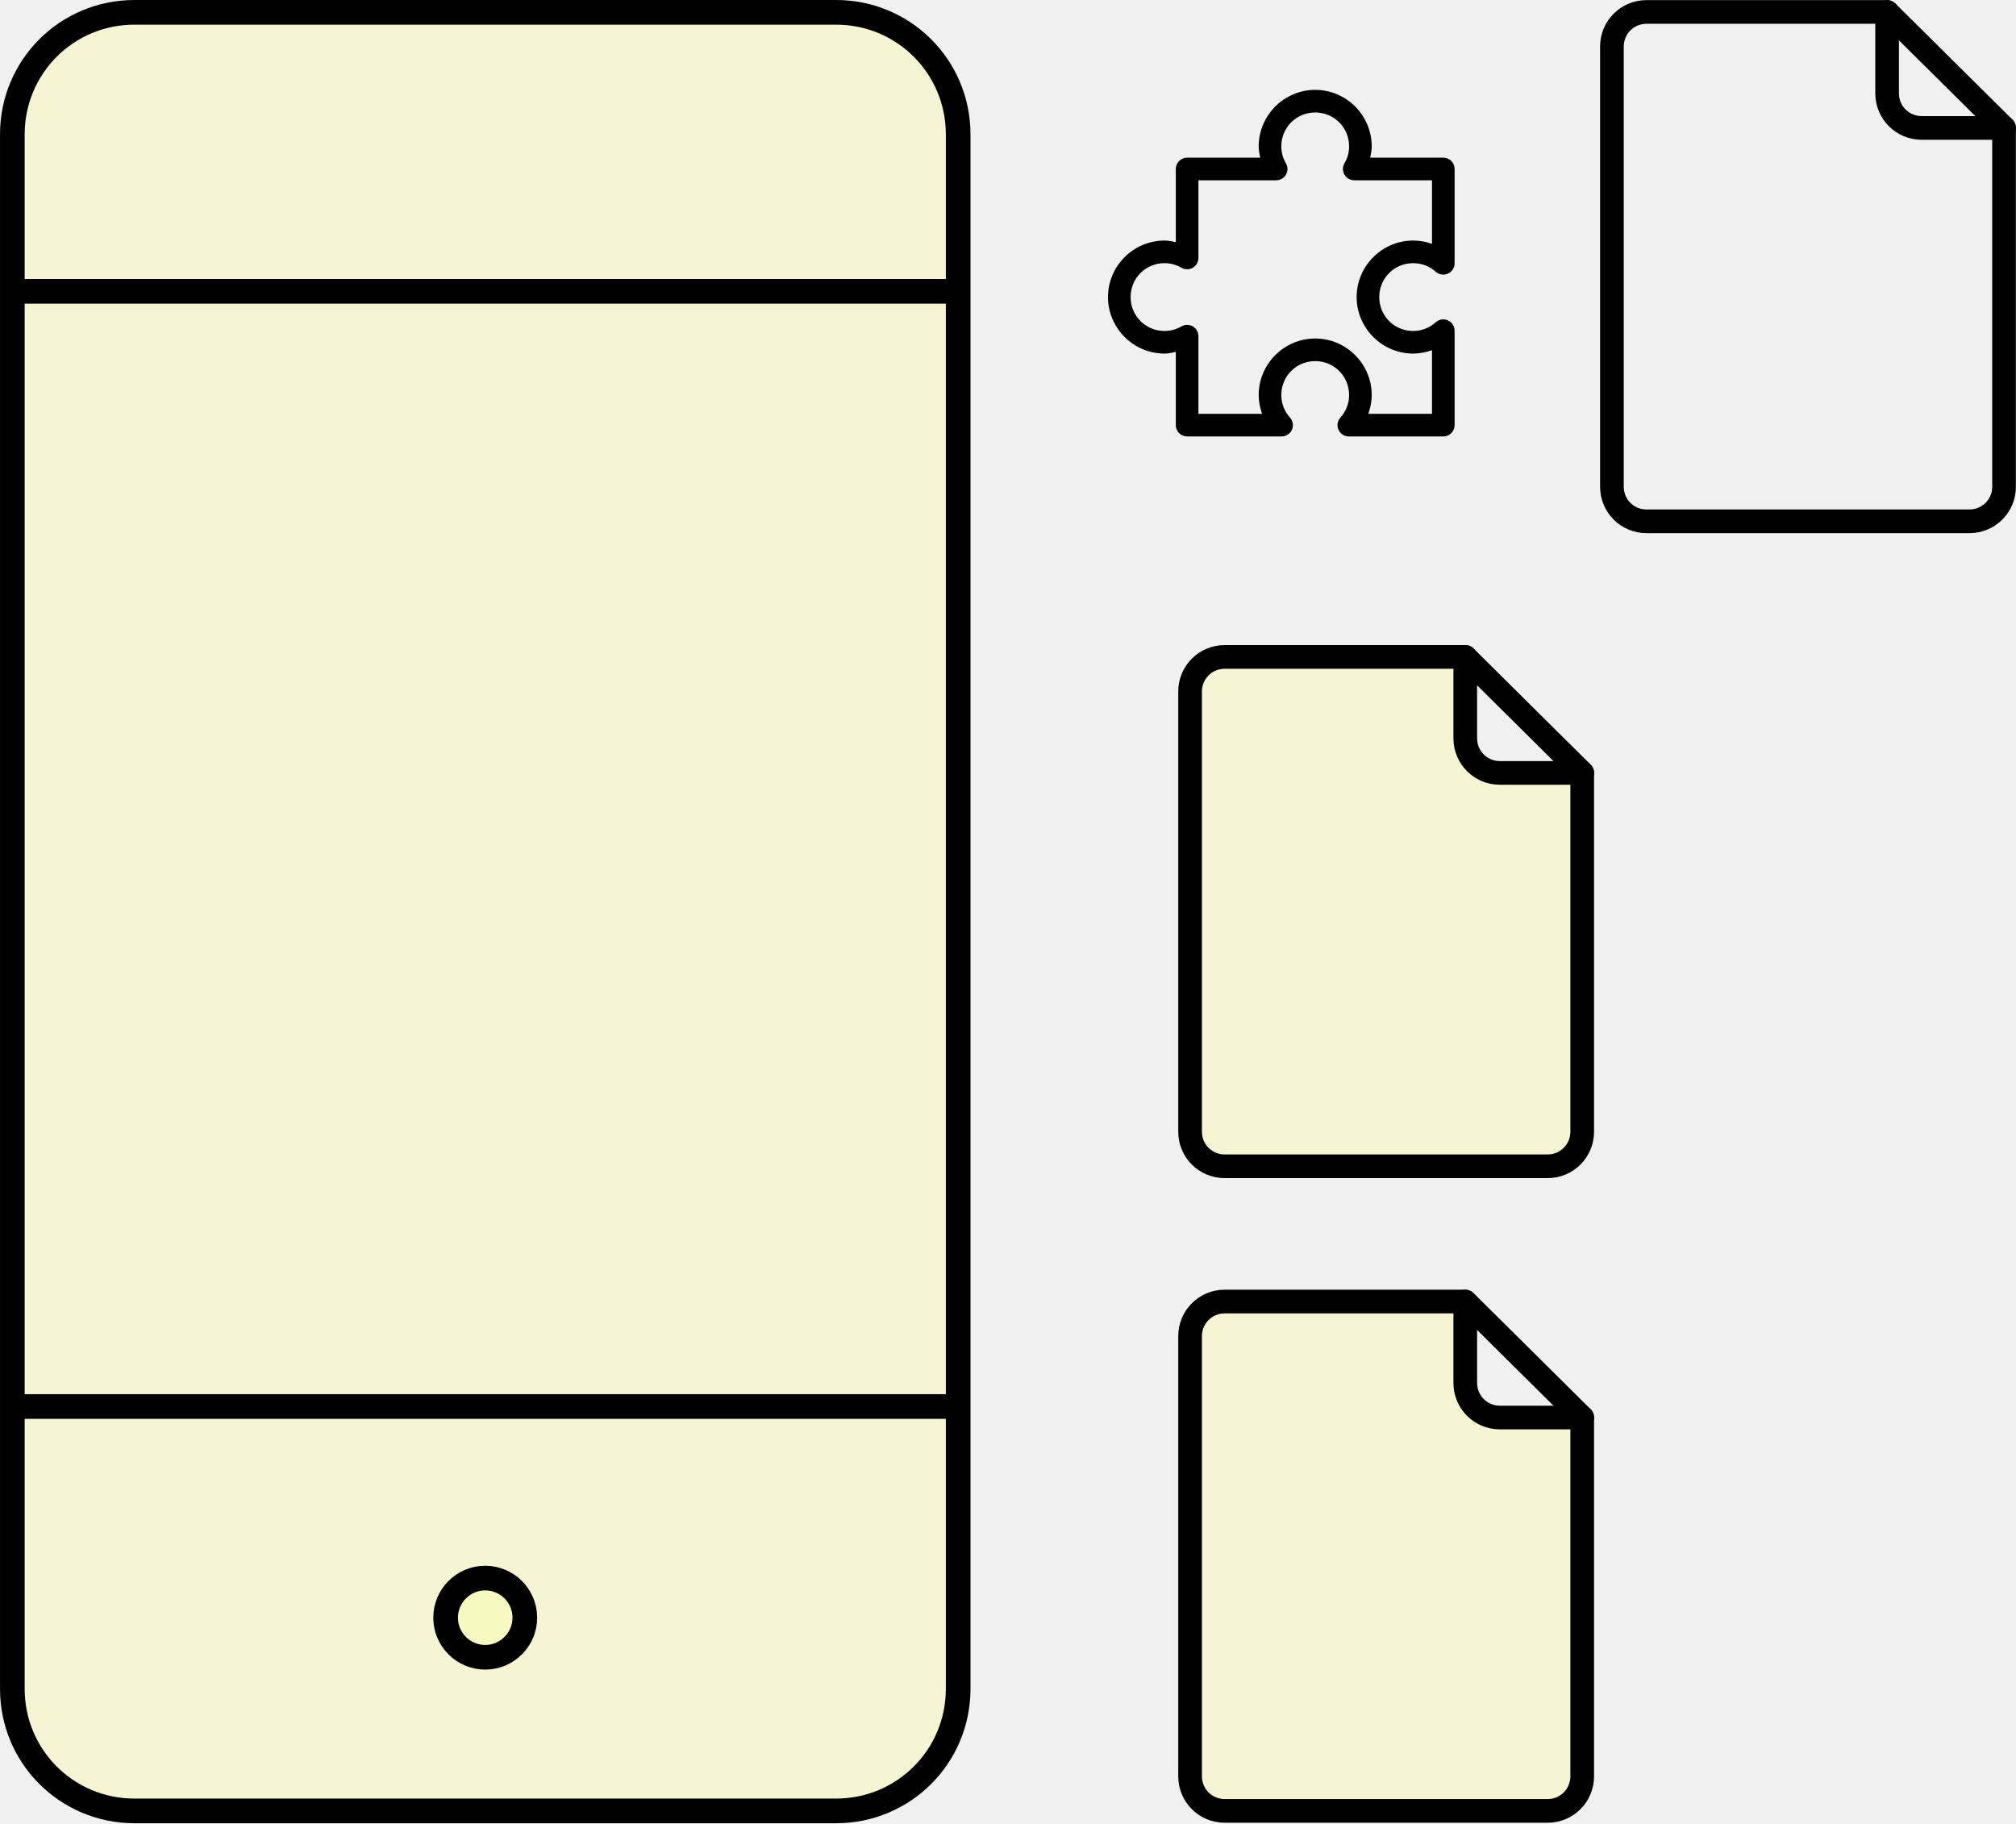
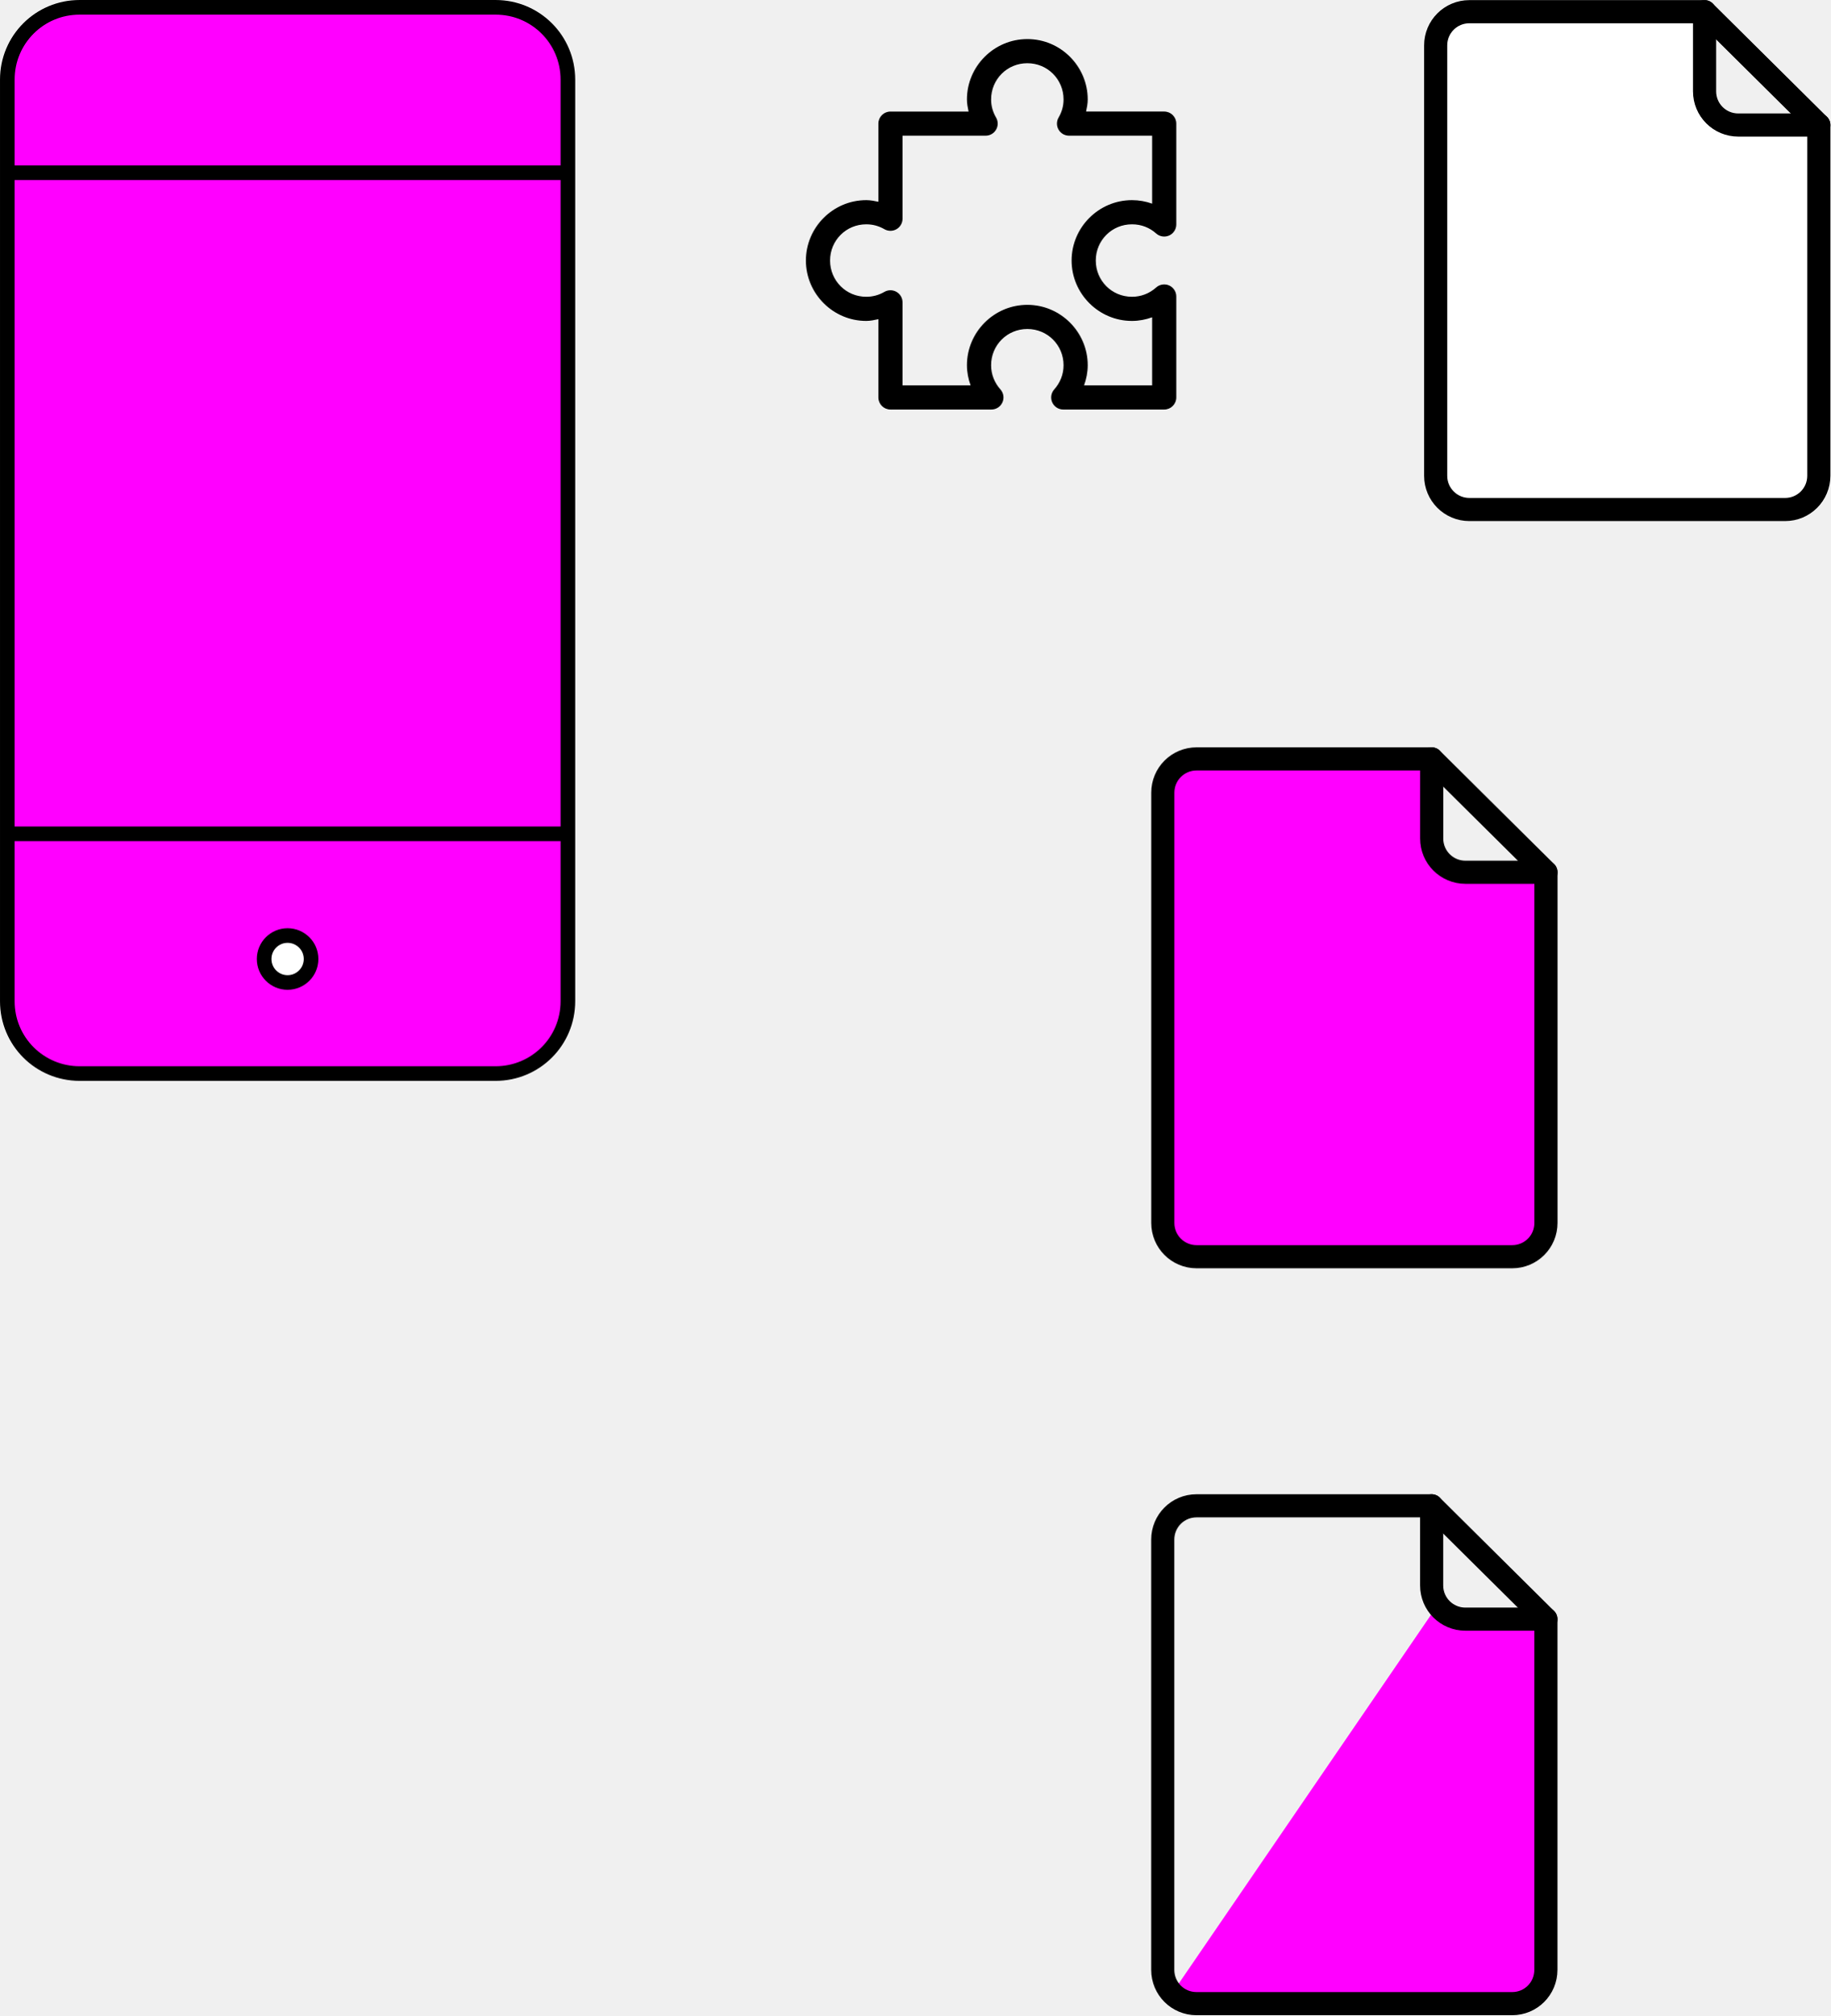
- <svg xmlns="http://www.w3.org/2000/svg" width="89.229mm" height="80.7mm" viewBox="0 0 89.229 80.7" version="1.1" id="svg10566">
-   <defs id="defs10560" />
-   <g id="layer1" transform="translate(-61.21884,-108.4835)">
-     <g style="fill:#ffff9f;fill-opacity:0.351" id="g4946-3-4-6-7" transform="matrix(1.545437,0,0,1.545437,-40.9958,28.34673)">
-       <path style="fill:#ffff9f;fill-opacity:0.351;stroke:#000000;stroke-width:0.706;stroke-miterlimit:4;stroke-dasharray:none;stroke-opacity:1" d="m 69.989,52.207 h 20.096 c 1.937,0 3.496,1.559 3.496,3.496 v 44.52 c 0,1.937 -1.559,3.496 -3.496,3.496 H 69.989 c -1.937,0 -3.496,-1.559 -3.496,-3.496 V 55.703 c 0,-1.937 1.559,-3.496 3.496,-3.496 z" id="rect4897-5-7-7-5" />
-       <path style="fill:#ffff9f;fill-opacity:0.351;stroke:#000000;stroke-width:0.706;stroke-miterlimit:4;stroke-dasharray:none;stroke-opacity:1" d="m 81.17,98.185 a 1.134,1.134 0 0 1 -1.134,1.134 1.134,1.134 0 0 1 -1.134,-1.134 1.134,1.134 0 0 1 1.134,-1.134 1.134,1.134 0 0 1 1.134,1.134 z" id="path4899-6-8-3-3" />
-       <path id="path4901-2-4-6-8" d="M 66.492,92.137 H 93.581" style="fill:#ffff9f;fill-opacity:0.351;stroke:#000000;stroke-width:0.706;stroke-linecap:butt;stroke-linejoin:miter;stroke-miterlimit:4;stroke-dasharray:none;stroke-opacity:1" />
-       <path id="path4903-9-5-5-8" d="M 66.492,60.198 H 93.581" style="fill:#ffff9f;fill-opacity:0.351;stroke:#000000;stroke-width:0.706;stroke-linecap:butt;stroke-linejoin:miter;stroke-miterlimit:4;stroke-dasharray:none;stroke-opacity:1" />
-     </g>
-     <g style="fill:#ffff9f;fill-opacity:0.351" id="g4940-1-0-6-3" transform="matrix(0.4376664,0,0,0.4376664,112.0449,142.4578)">
-       <path transform="scale(0.2645833)" id="rect4897-6-2-3-3-1" d="m 29.168,204.102 c -7.321,0 -13.215,5.894 -13.215,13.215 v 168.264 c 0,7.321 5.894,13.215 13.215,13.215 H 152.619 c 7.321,0 13.213,-5.894 13.213,-13.215 V 248.433 h -31.482 c -7.321,0 -13.215,-5.892 -13.215,-13.213 v -31.118 z" style="fill:#ffff9f;fill-opacity:0.351;stroke:#000000;stroke-width:9.045;stroke-linecap:round;stroke-linejoin:round;stroke-miterlimit:4;stroke-dasharray:none;stroke-opacity:1" />
-       <path id="path4936-7-6-9-8" d="M 32.05,54.002 43.876,65.731" style="fill:#ffff9f;fill-opacity:0.351;stroke:#000000;stroke-width:2.393;stroke-linecap:round;stroke-linejoin:round;stroke-miterlimit:4;stroke-dasharray:none;stroke-opacity:1" />
-     </g>
-     <g style="fill:#ffff9f;fill-opacity:0.351" id="g4940-0-1-4-9" transform="matrix(0.4376664,0,0,0.4376664,112.0449,113.9259)">
-       <path transform="scale(0.2645833)" id="rect4897-6-9-0-8-6" d="m 29.168,204.102 c -7.321,0 -13.215,5.894 -13.215,13.215 v 168.264 c 0,7.321 5.894,13.215 13.215,13.215 H 152.619 c 7.321,0 13.213,-5.894 13.213,-13.215 V 248.433 h -31.482 c -7.321,0 -13.215,-5.892 -13.215,-13.213 v -31.118 z" style="fill:#ffff9f;fill-opacity:0.351;stroke:#000000;stroke-width:9.045;stroke-linecap:round;stroke-linejoin:round;stroke-miterlimit:4;stroke-dasharray:none;stroke-opacity:1" />
-       <path id="path4936-3-6-1-4" d="M 32.05,54.002 43.876,65.731" style="fill:#ffff9f;fill-opacity:0.351;stroke:#000000;stroke-width:2.393;stroke-linecap:round;stroke-linejoin:round;stroke-miterlimit:4;stroke-dasharray:none;stroke-opacity:1" />
-     </g>
-     <g style="fill:none;fill-opacity:0.351" id="g4940-6-3-2-3" transform="matrix(0.4376664,0,0,0.4376664,130.7156,85.37766)">
-       <path transform="scale(0.2645833)" id="rect4897-6-0-2-9-3" d="m 29.168,204.102 c -7.321,0 -13.215,5.894 -13.215,13.215 v 168.264 c 0,7.321 5.894,13.215 13.215,13.215 H 152.619 c 7.321,0 13.213,-5.894 13.213,-13.215 V 248.433 h -31.482 c -7.321,0 -13.215,-5.892 -13.215,-13.213 v -31.118 z" style="fill:none;fill-opacity:0.351;stroke:#000000;stroke-width:9.045;stroke-linecap:round;stroke-linejoin:round;stroke-miterlimit:4;stroke-dasharray:none;stroke-opacity:1" />
-       <path id="path4936-6-0-3-3" d="M 32.05,54.002 43.876,65.731" style="fill:none;fill-opacity:0.351;stroke:#000000;stroke-width:2.393;stroke-linecap:round;stroke-linejoin:round;stroke-miterlimit:4;stroke-dasharray:none;stroke-opacity:1" />
-     </g>
-     <g id="g6122-4" transform="matrix(0.1667443,0,0,0.1667443,109.5924,-47.00659)">
-       <path id="path6120-6" overflow="visible" display="inline" visibility="visible" marker="none" d="m 59,956.362 c -8.249,0 -15,6.751 -15,15 0,1.043 0.2,2.017 0.406,3 h -19.406 a 3,3 0 0 0 -3,3 v 19.406 c -0.976,-0.203 -1.965,-0.406 -3,-0.406 -8.249,0 -15,6.751 -15,15 0,8.249 6.751,15 15,15 1.036,0 2.024,-0.234 3,-0.438 v 19.438 a 3,3 0 0 0 3,3 h 25.062 a 3,3 0 0 0 2.25,-5 c -1.432,-1.598 -2.312,-3.68 -2.312,-6 0,-5.006 3.994,-9 9,-9 5.006,0 9,3.994 9,9 0,2.32 -0.881,4.402 -2.312,6 a 3,3 0 0 0 2.25,5 h 25.063 a 3,3 0 0 0 3,-3 v -25.062 a 3,3 0 0 0 -5,-2.25 c -1.598,1.431 -3.68,2.312 -6,2.312 -5.006,0 -9,-3.994 -9,-9 0,-5.006 3.994,-9 9,-9 2.32,0 4.402,0.85 6,2.281 a 3,3 0 0 0 5,-2.219 v -25.063 a 3,3 0 0 0 -3,-3 H 73.594 c 0.206,-0.983 0.406,-1.957 0.406,-3 0,-8.249 -6.751,-15 -15,-15 z m 0,6 c 5.006,0 9,3.994 9,9 0,1.641 -0.442,3.129 -1.219,4.469 a 3,3 0 0 0 2.594,4.531 h 20.625 v 16.875 c -1.572,-0.56 -3.245,-0.875 -5,-0.875 -8.249,0 -15,6.751 -15,15 0,8.249 6.751,15 15,15 1.755,0 3.428,-0.347 5,-0.906 v 16.906 h -16.906 c 0.561,-1.573 0.906,-3.242 0.906,-5 0,-8.249 -6.751,-15 -15,-15 -8.249,0 -15,6.751 -15,15 0,1.758 0.345,3.426 0.906,5 h -16.906 v -20.625 a 3,3 0 0 0 -4.5,-2.594 c -1.339,0.776 -2.859,1.219 -4.5,1.219 -5.006,0 -9,-3.994 -9,-9 0,-5.006 3.994,-9 9,-9 1.641,0 3.161,0.442 4.5,1.219 a 3,3 0 0 0 4.5,-2.594 v -20.625 h 20.625 a 3,3 0 0 0 2.594,-4.531 c -0.776,-1.339 -1.219,-2.828 -1.219,-4.469 0,-5.006 3.994,-9 9,-9 z" style="color:#000000;text-indent:0;text-transform:none;direction:ltr;baseline-shift:baseline;display:inline;overflow:visible;visibility:visible;fill:#000000;fill-opacity:1;stroke:none;enable-background:accumulate" />
+ <svg xmlns="http://www.w3.org/2000/svg" id="svg10224" version="1.1" viewBox="0 0 64.605 71.107" height="71.107mm" width="64.605mm">
+   <defs id="defs10218" />
+   <g transform="translate(293.106,-54.31532)" id="layer1">
+     <g id="live-migration" transform="translate(-405.8006,54.37971)">
+       <g style="fill:#ff00ff;fill-opacity:1" transform="matrix(0.7303724,0,0,0.7303724,64.38805,-37.93696)" id="g4946-3-4-6-6">
+         <path id="rect4897-5-7-7-1" d="m 69.989,52.207 h 20.096 c 1.937,0 3.496,1.559 3.496,3.496 v 44.52 c 0,1.937 -1.559,3.496 -3.496,3.496 H 69.989 c -1.937,0 -3.496,-1.559 -3.496,-3.496 V 55.703 c 0,-1.937 1.559,-3.496 3.496,-3.496 z" style="fill:#ff00ff;fill-opacity:1;stroke:#000000;stroke-width:0.706;stroke-miterlimit:4;stroke-dasharray:none;stroke-opacity:1" />
+         <path id="path4899-6-8-3-87" d="m 81.17,98.185 a 1.134,1.134 0 0 1 -1.134,1.134 1.134,1.134 0 0 1 -1.134,-1.134 1.134,1.134 0 0 1 1.134,-1.134 1.134,1.134 0 0 1 1.134,1.134 z" style="fill:#ffffff;fill-opacity:1;stroke:#000000;stroke-width:0.706;stroke-miterlimit:4;stroke-dasharray:none;stroke-opacity:1" />
+         <path style="fill:#ff00ff;fill-opacity:1;stroke:#000000;stroke-width:0.706;stroke-linecap:butt;stroke-linejoin:miter;stroke-miterlimit:4;stroke-dasharray:none;stroke-opacity:1" d="M 66.492,92.137 H 93.581" id="path4901-2-4-6-9" />
+         <path style="fill:#ff00ff;fill-opacity:1;stroke:#000000;stroke-width:0.706;stroke-linecap:butt;stroke-linejoin:miter;stroke-miterlimit:4;stroke-dasharray:none;stroke-opacity:1" d="M 66.492,60.198 H 93.581" id="path4903-9-5-5-20" />
+       </g>
+       <g style="fill:#ff00ff;fill-opacity:1" transform="matrix(0.341003,0,0,0.341003,152.2952,8.298917)" id="g4940-0-1-4-92">
+         <path style="fill:#ff00ff;fill-opacity:1;stroke:#000000;stroke-width:9.045;stroke-linecap:round;stroke-linejoin:round;stroke-miterlimit:4;stroke-dasharray:none;stroke-opacity:1" d="m 29.168,204.102 c -7.321,0 -13.215,5.894 -13.215,13.215 v 168.264 c 0,7.321 5.894,13.215 13.215,13.215 H 152.619 c 7.321,0 13.213,-5.894 13.213,-13.215 V 248.433 h -31.482 c -7.321,0 -13.215,-5.892 -13.215,-13.213 v -31.118 z" id="rect4897-6-9-0-8-2" transform="scale(0.2645833)" />
+         <path style="fill:#ff00ff;fill-opacity:1;stroke:#000000;stroke-width:2.393;stroke-linecap:round;stroke-linejoin:round;stroke-miterlimit:4;stroke-dasharray:none;stroke-opacity:1" d="M 32.05,54.002 43.876,65.731" id="path4936-3-6-1-8" />
+       </g>
+       <g transform="matrix(0.341003,0,0,0.341003,161.9252,-18.06704)" id="g4940-6-3-2-9">
+         <path style="fill:#ffffff;stroke:#000000;stroke-width:9.045;stroke-linecap:round;stroke-linejoin:round;stroke-miterlimit:4;stroke-dasharray:none;stroke-opacity:1" d="m 29.168,204.102 c -7.321,0 -13.215,5.894 -13.215,13.215 v 168.264 c 0,7.321 5.894,13.215 13.215,13.215 H 152.619 c 7.321,0 13.213,-5.894 13.213,-13.215 V 248.433 h -31.482 c -7.321,0 -13.215,-5.892 -13.215,-13.213 v -31.118 z" id="rect4897-6-0-2-9-7" transform="scale(0.2645833)" />
+         <path style="fill:none;stroke:#000000;stroke-width:2.393;stroke-linecap:round;stroke-linejoin:round;stroke-miterlimit:4;stroke-dasharray:none;stroke-opacity:1" d="M 32.05,54.002 43.876,65.731" id="path4936-6-0-3-36" />
+       </g>
+       <g id="g6122-5-1" transform="matrix(0.1420895,0,0,0.1420895,140.5694,-134.5754)">
+         <path id="path6120-9-2" overflow="visible" display="inline" visibility="visible" marker="none" d="m 59,956.362 c -8.249,0 -15,6.751 -15,15 0,1.043 0.2,2.017 0.406,3 h -19.406 a 3,3 0 0 0 -3,3 v 19.406 c -0.976,-0.203 -1.965,-0.406 -3,-0.406 -8.249,0 -15,6.751 -15,15 0,8.249 6.751,15 15,15 1.036,0 2.024,-0.234 3,-0.438 v 19.438 a 3,3 0 0 0 3,3 h 25.062 a 3,3 0 0 0 2.25,-5 c -1.432,-1.598 -2.312,-3.68 -2.312,-6 0,-5.006 3.994,-9 9,-9 5.006,0 9,3.994 9,9 0,2.32 -0.881,4.402 -2.312,6 a 3,3 0 0 0 2.25,5 h 25.063 a 3,3 0 0 0 3,-3 v -25.062 a 3,3 0 0 0 -5,-2.25 c -1.598,1.431 -3.68,2.312 -6,2.312 -5.006,0 -9,-3.994 -9,-9 0,-5.006 3.994,-9 9,-9 2.32,0 4.402,0.85 6,2.281 a 3,3 0 0 0 5,-2.219 v -25.063 a 3,3 0 0 0 -3,-3 H 73.594 c 0.206,-0.983 0.406,-1.957 0.406,-3 0,-8.249 -6.751,-15 -15,-15 z m 0,6 c 5.006,0 9,3.994 9,9 0,1.641 -0.442,3.129 -1.219,4.469 a 3,3 0 0 0 2.594,4.531 h 20.625 v 16.875 c -1.572,-0.56 -3.245,-0.875 -5,-0.875 -8.249,0 -15,6.751 -15,15 0,8.249 6.751,15 15,15 1.755,0 3.428,-0.347 5,-0.906 v 16.906 h -16.906 c 0.561,-1.573 0.906,-3.242 0.906,-5 0,-8.249 -6.751,-15 -15,-15 -8.249,0 -15,6.751 -15,15 0,1.758 0.345,3.426 0.906,5 h -16.906 v -20.625 a 3,3 0 0 0 -4.5,-2.594 c -1.339,0.776 -2.859,1.219 -4.5,1.219 -5.006,0 -9,-3.994 -9,-9 0,-5.006 3.994,-9 9,-9 1.641,0 3.161,0.442 4.5,1.219 a 3,3 0 0 0 4.5,-2.594 v -20.625 h 20.625 a 3,3 0 0 0 2.594,-4.531 c -0.776,-1.339 -1.219,-2.828 -1.219,-4.469 0,-5.006 3.994,-9 9,-9 z" style="color:#000000;text-indent:0;text-transform:none;direction:ltr;baseline-shift:baseline;display:inline;overflow:visible;visibility:visible;fill:#000000;fill-opacity:1;stroke:none;enable-background:accumulate" />
+       </g>
+       <g transform="translate(0.2555909,-211.575)" id="g8785-9-9-3">
+         <path id="rect4897-6-9-0-8-0-4-2-6-2-9-5" d="m 163.185,268.138 -10e-4,0.003 -9.376,13.701 c 0.217,0.226 0.521,0.369 0.86,0.369 h 11.138 c 0.66,0 1.192,-0.532 1.192,-1.193 v -12.374 h -2.841 c -0.404,0 -0.758,-0.2 -0.974,-0.506 z" style="fill:#ff00ff;fill-opacity:1;stroke:none;stroke-width:0.816;stroke-linecap:round;stroke-linejoin:round;stroke-miterlimit:4;stroke-dasharray:none;stroke-opacity:1" />
+         <g style="fill:none;fill-opacity:1" id="g4940-0-1-4-1-8-8-5-4-7" transform="matrix(0.341003,0,0,0.341003,152.0376,246.2293)">
+           <path transform="scale(0.2645833)" id="rect4897-6-9-0-8-0-9-2-7-5-0" d="m 29.168,204.102 c -7.321,0 -13.215,5.894 -13.215,13.215 v 168.264 c 0,7.321 5.894,13.215 13.215,13.215 H 152.619 c 7.321,0 13.213,-5.894 13.213,-13.215 V 248.433 h -31.482 c -7.321,0 -13.215,-5.892 -13.215,-13.213 v -31.118 z" style="fill:none;fill-opacity:1;stroke:#000000;stroke-width:9.045;stroke-linecap:round;stroke-linejoin:round;stroke-miterlimit:4;stroke-dasharray:none;stroke-opacity:1" />
+           <path id="path4936-3-6-1-6-2-9-4-9-8" d="M 32.05,54.002 43.876,65.731" style="fill:none;fill-opacity:1;stroke:#000000;stroke-width:2.393;stroke-linecap:round;stroke-linejoin:round;stroke-miterlimit:4;stroke-dasharray:none;stroke-opacity:1" />
+         </g>
+       </g>
    </g>
  </g>
</svg>
